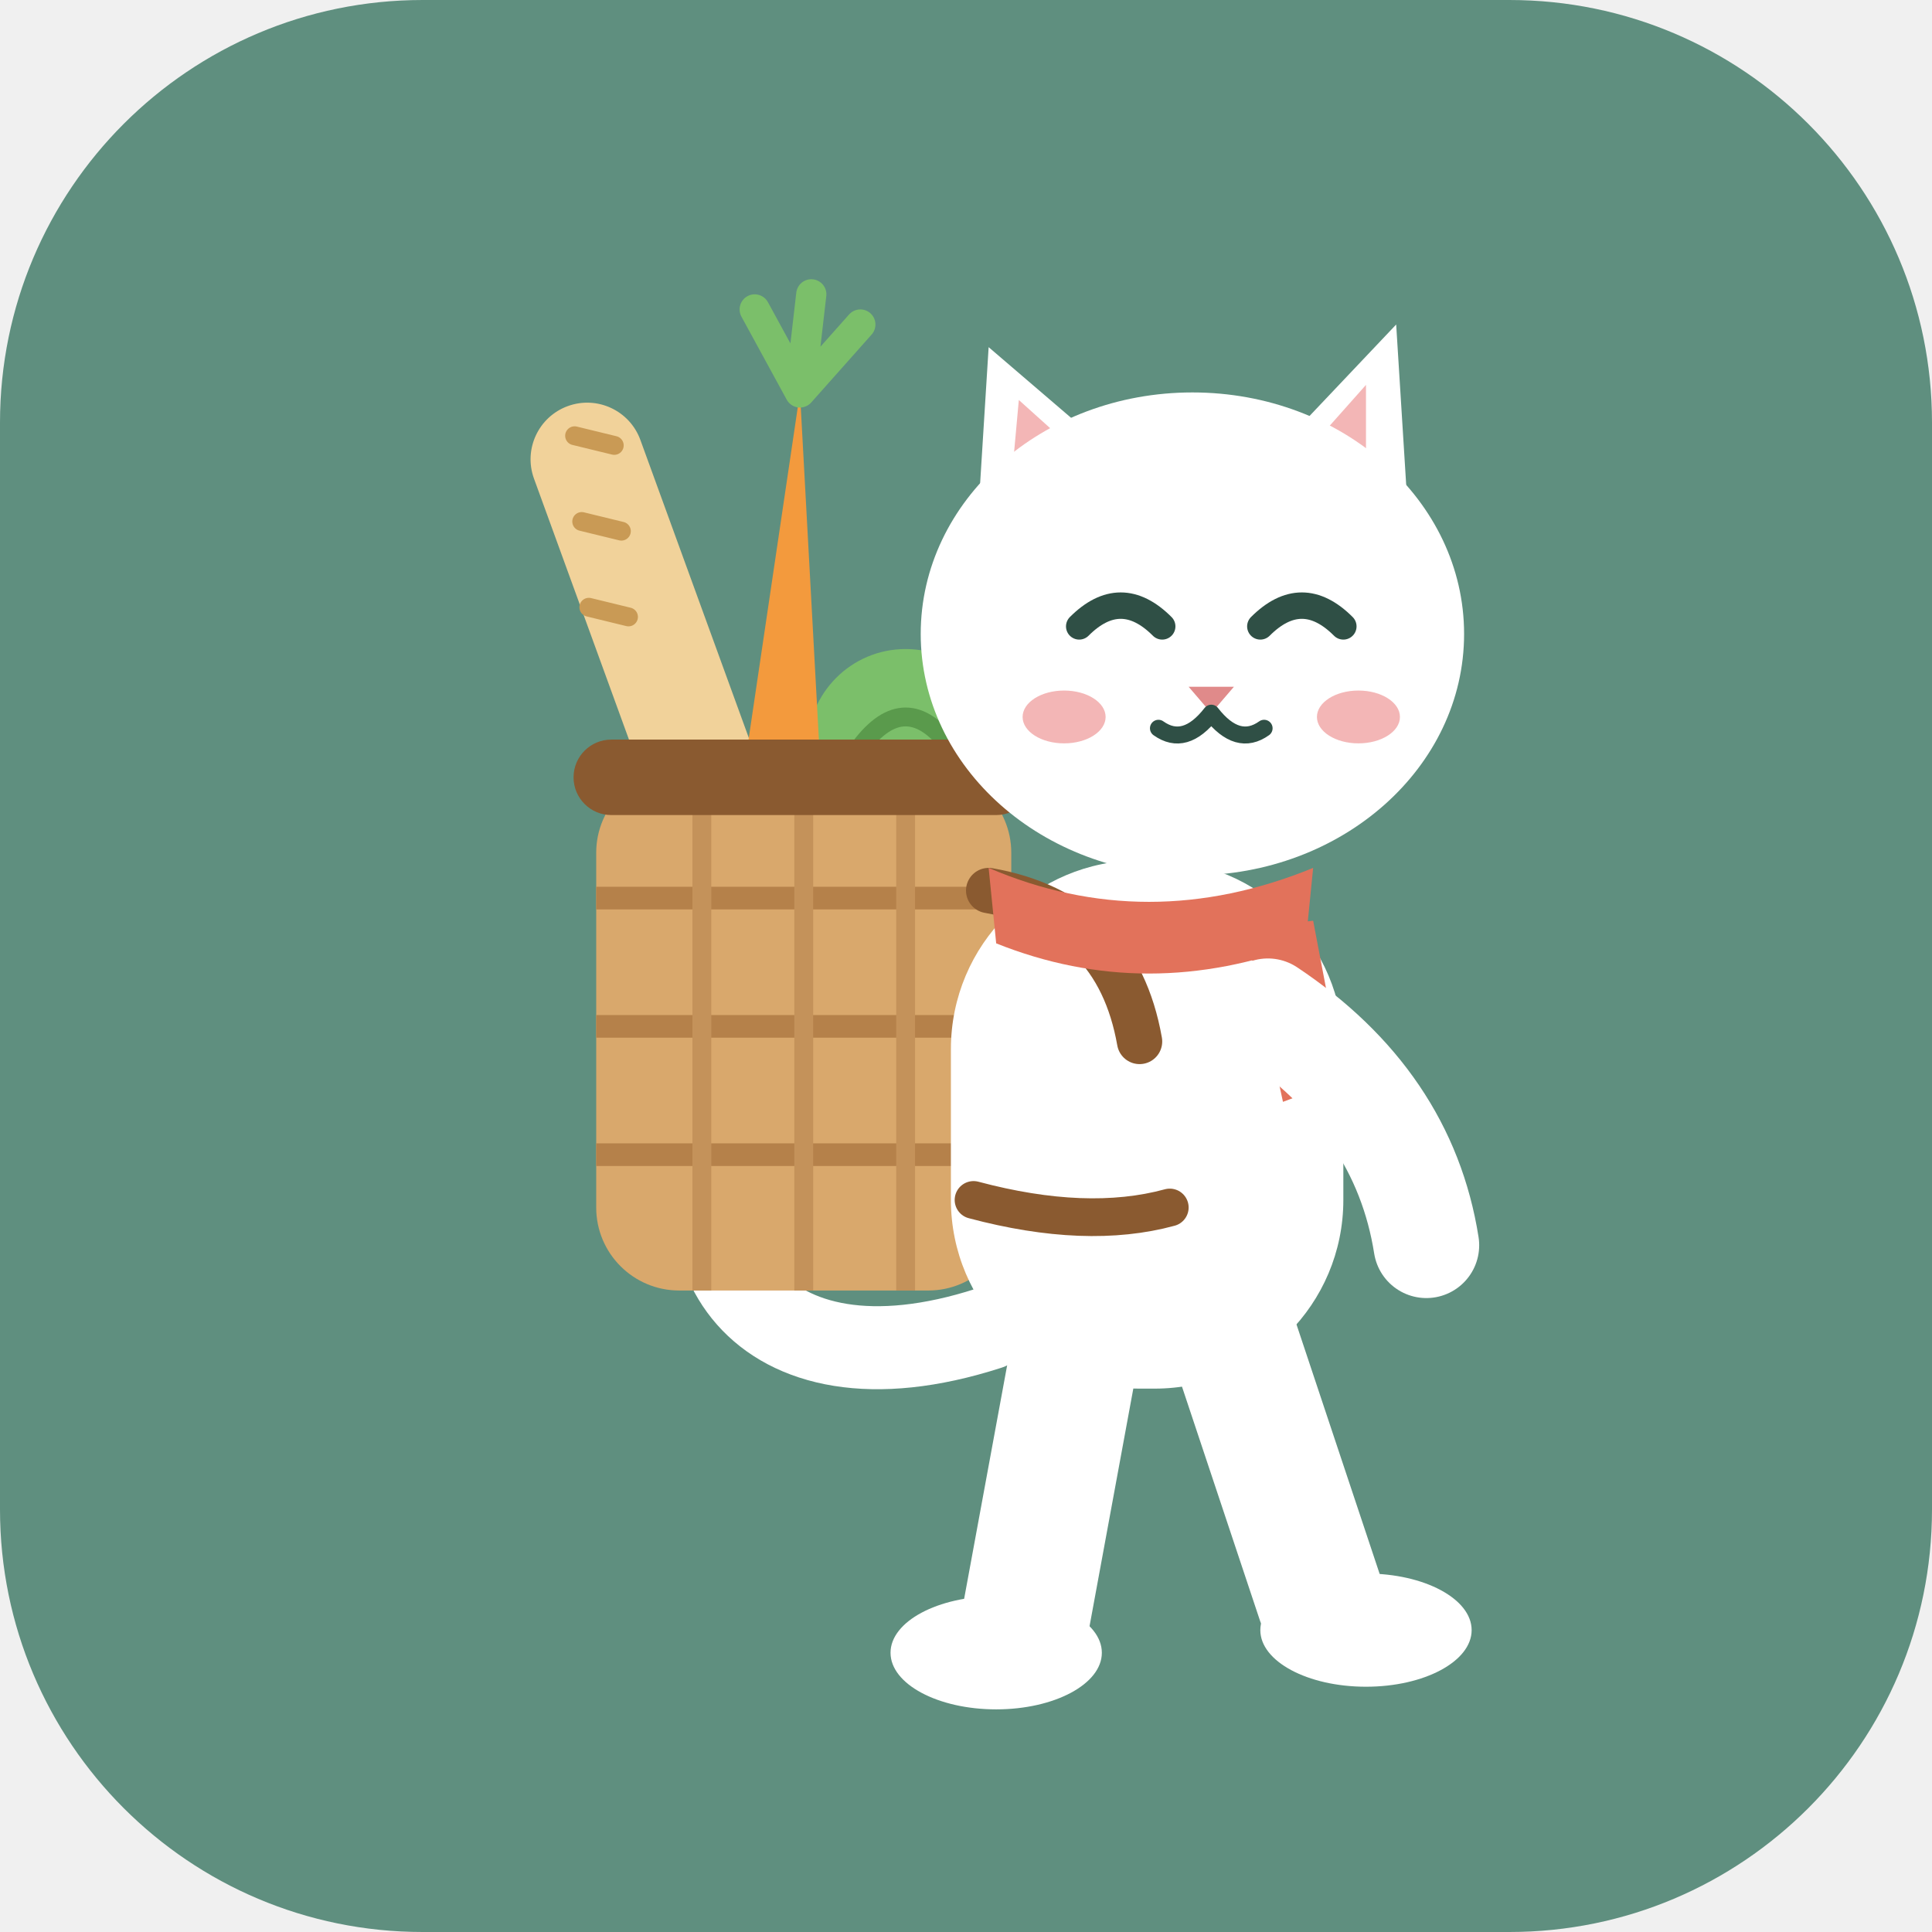
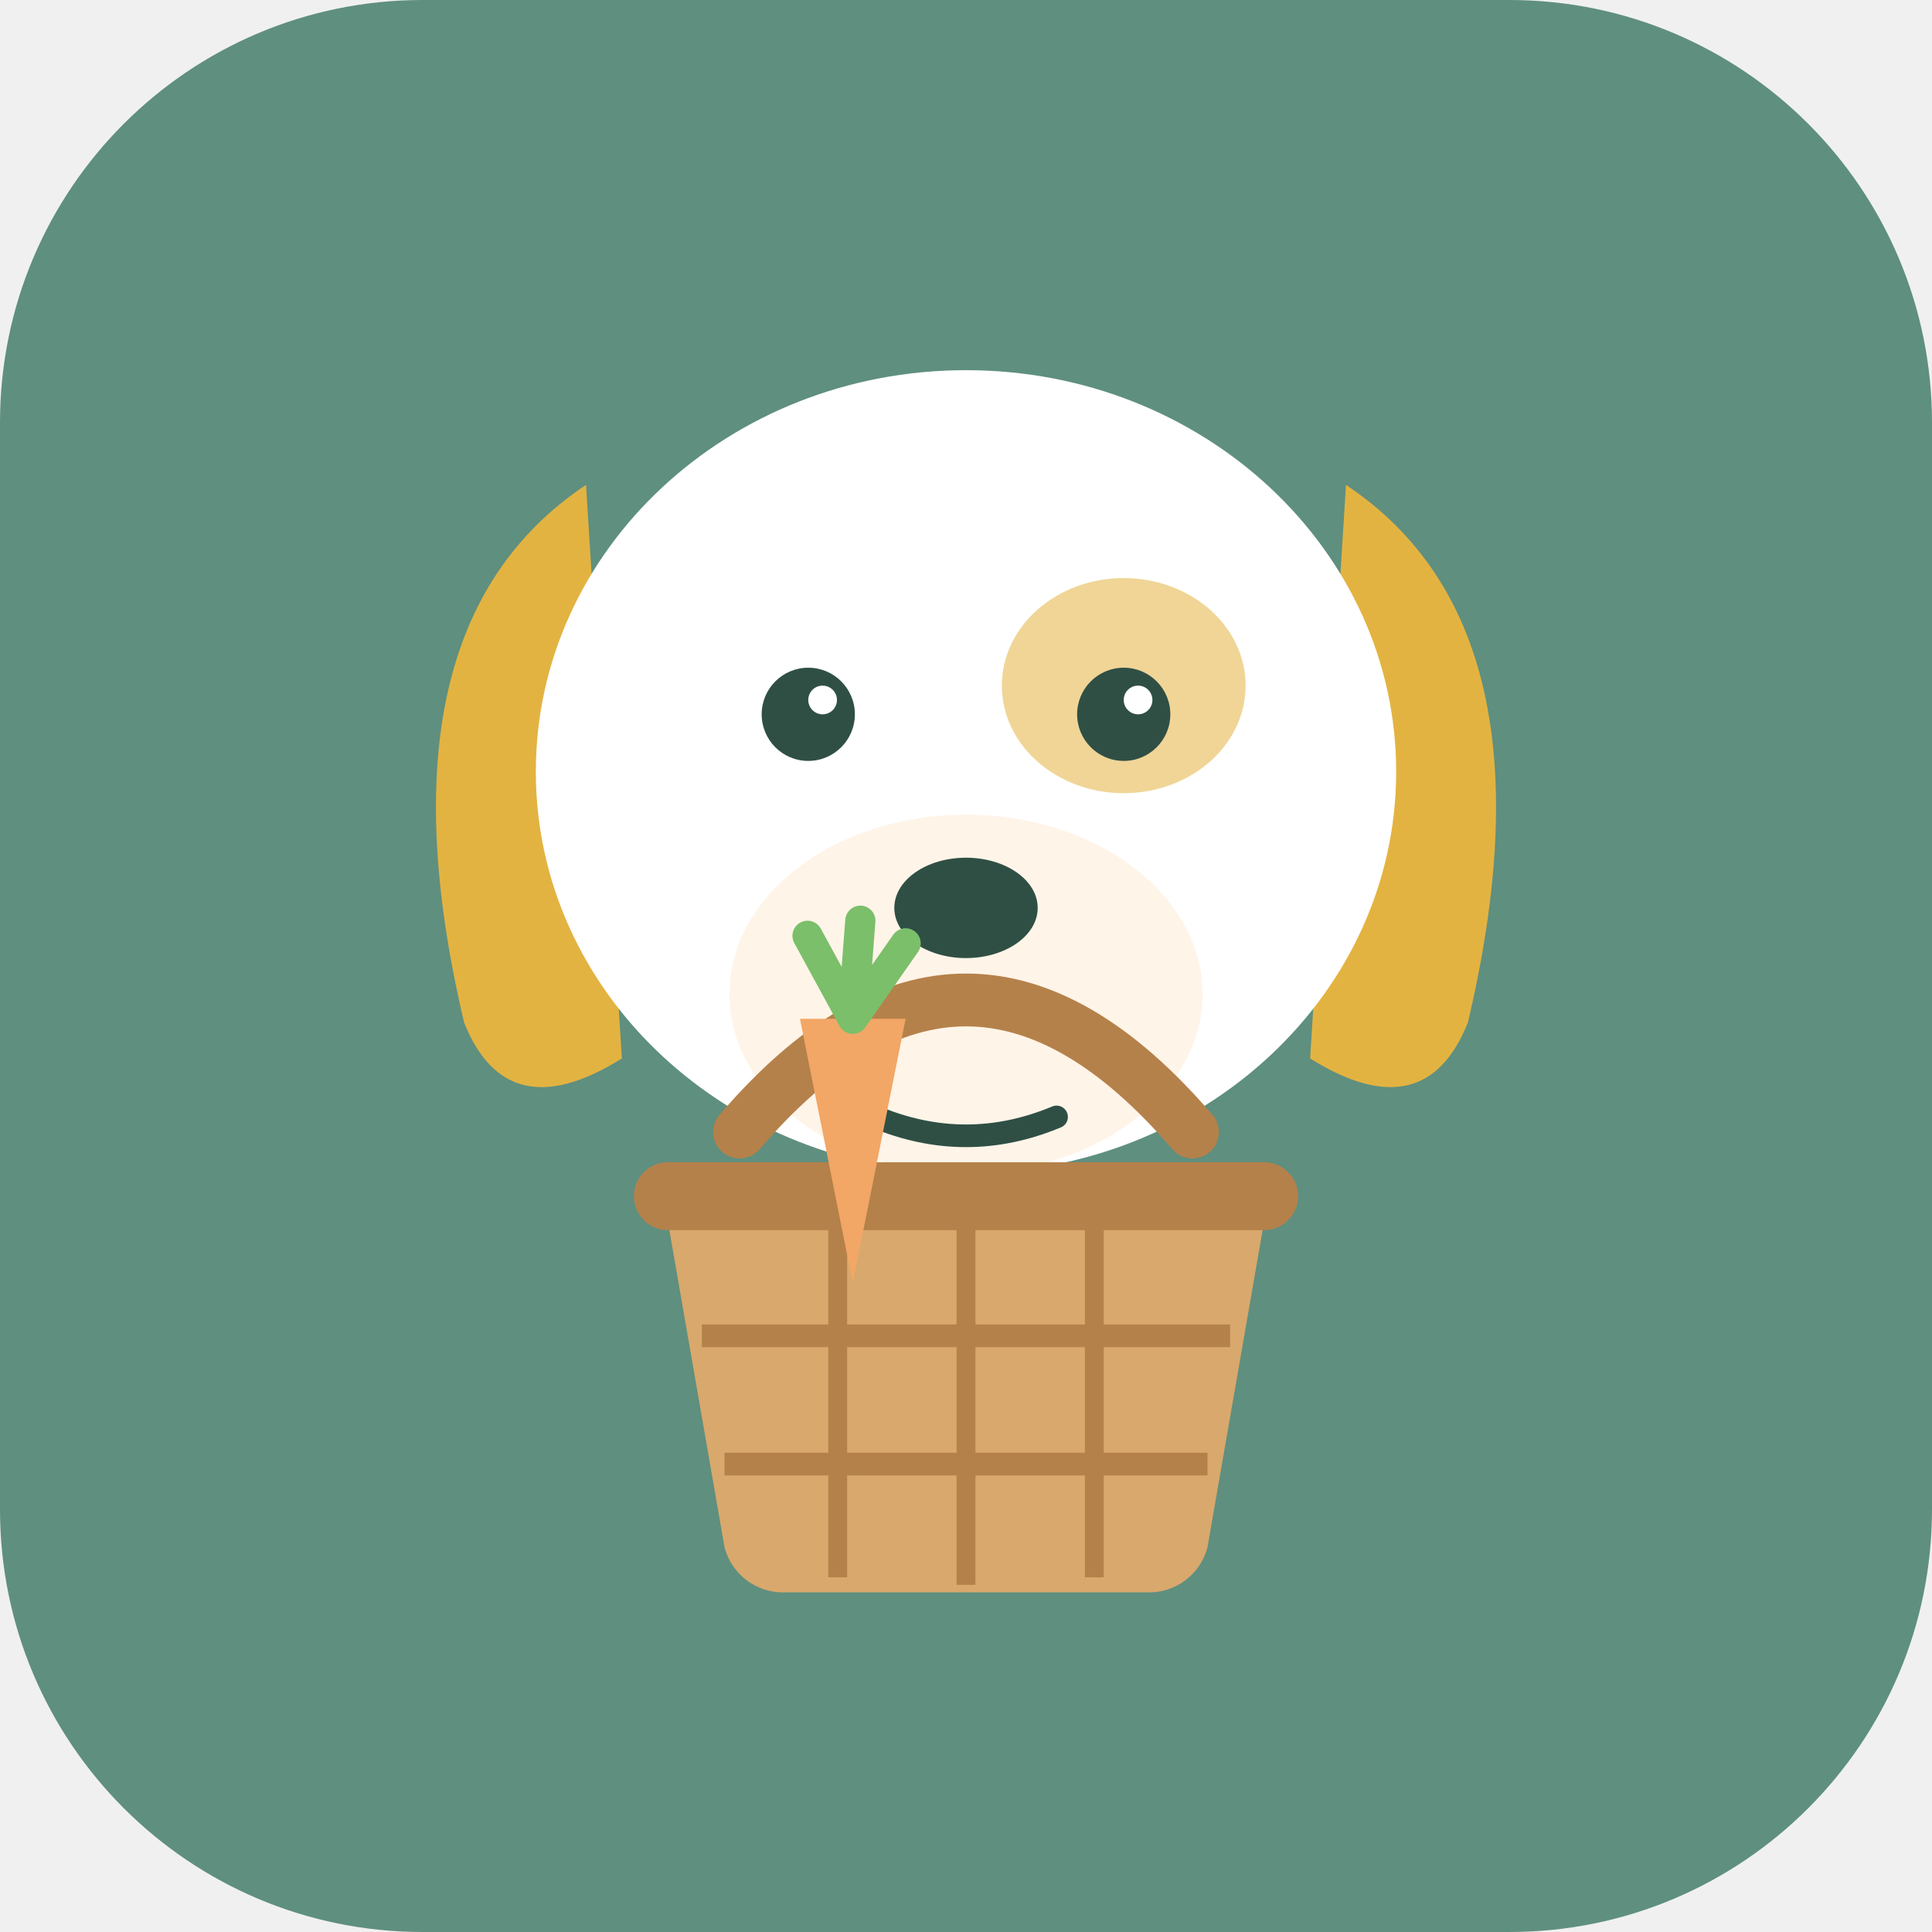
<svg xmlns="http://www.w3.org/2000/svg" viewBox="0 0 512 512">
  <rect width="512" height="512" rx="112" fill="#5f8f7f" />
-   <path d="M262 352 C 200 372, 176 330, 196 292" fill="none" stroke="#fff" stroke-width="22" stroke-linecap="round" />
-   <rect x="156" y="104" width="30" height="120" rx="15" transform="rotate(-20 171 164)" fill="#f1d29a" />
-   <path d="M170 112 l9 6 M164 134 l9 6 M158 156 l9 6" stroke="#c99a55" stroke-width="5" stroke-linecap="round" transform="rotate(-20 171 164)" />
-   <circle cx="240" cy="198" r="26" fill="#7bbf6a" />
-   <path d="M228 198 q12 -16 24 0" fill="none" stroke="#5a9a4c" stroke-width="5" stroke-linecap="round" />
-   <path d="M196 212 L212 104 L218 214 Z" fill="#f39a3d" />
-   <path d="M212 104 l-12 -22 M212 104 l3 -26 M212 104 l16 -18" stroke="#7bbf6a" stroke-width="8" stroke-linecap="round" />
-   <rect x="158" y="204" width="110" height="138" rx="22" fill="#d9a86c" />
-   <path d="M158 238 h110 M158 272 h110 M158 306 h110" stroke="#b5814a" stroke-width="6" />
-   <path d="M186 204 v138 M213 204 v138 M240 204 v138" stroke="#c4925a" stroke-width="5" />
-   <rect x="152" y="196" width="122" height="20" rx="10" fill="#8a5a30" />
-   <path d="M286 352 L272 428" stroke="#fff" stroke-width="34" stroke-linecap="round" />
-   <path d="M326 352 L350 424" stroke="#fff" stroke-width="34" stroke-linecap="round" />
-   <ellipse cx="264" cy="438" rx="28" ry="15" fill="#fff" />
-   <ellipse cx="362" cy="432" rx="28" ry="15" fill="#fff" />
-   <rect x="252" y="228" width="104" height="140" rx="50" fill="#fff" />
-   <path d="M262 236 q34 6 40 40" fill="none" stroke="#8a5a30" stroke-width="12" stroke-linecap="round" />
-   <path d="M258 318 q30 8 52 2" fill="none" stroke="#8a5a30" stroke-width="10" stroke-linecap="round" />
-   <path d="M262 230 q42 18 86 0 l-2 20 q-42 16 -82 0 z" fill="#e2725b" />
-   <path d="M330 246 l10 46 l16 -6 l-8 -42 z" fill="#e2725b" />
-   <path d="M336 268 Q 372 292 378 330" fill="none" stroke="#fff" stroke-width="28" stroke-linecap="round" />
-   <path d="M258 156 L262 92 L304 128 Z" fill="#fff" />
-   <path d="M334 124 L370 86 L374 150 Z" fill="#fff" />
-   <path d="M268 128 L270 106 L290 124 Z" fill="#f3b6b6" />
-   <path d="M346 120 L362 102 L362 132 Z" fill="#f3b6b6" />
-   <ellipse cx="316" cy="168" rx="72" ry="64" fill="#fff" />
-   <path d="M286 166 q11 -11 22 0" fill="none" stroke="#2f4f45" stroke-width="7" stroke-linecap="round" />
-   <path d="M334 166 q11 -11 22 0" fill="none" stroke="#2f4f45" stroke-width="7" stroke-linecap="round" />
-   <ellipse cx="282" cy="190" rx="11" ry="7" fill="#f3b6b6" />
-   <ellipse cx="360" cy="190" rx="11" ry="7" fill="#f3b6b6" />
-   <path d="M315 182 h12 l-6 7 z" fill="#e08a8a" />
-   <path d="M321 189 q-7 9 -14 4 M321 189 q7 9 14 4" fill="none" stroke="#2f4f45" stroke-width="4.5" stroke-linecap="round" />
+   <g transform="translate(256 214) scale(0.95) translate(-256 -240)">
+     <path d="M150 150 q-60 40 -34 150 q12 30 44 10 z" fill="#E3B341" />
+     <path d="M362 150 q60 40 34 150 q-12 30 -44 10 z" fill="#E3B341" />
+     <ellipse cx="256" cy="230" rx="120" ry="112" fill="#fff" />
+     <ellipse cx="300" cy="206" rx="34" ry="30" fill="#E3B341" opacity=".55" />
+     <ellipse cx="256" cy="292" rx="66" ry="50" fill="#FFF4E8" />
+     <circle cx="212" cy="214" r="13" fill="#2f4f45" />
+     <circle cx="300" cy="214" r="13" fill="#2f4f45" />
+     <circle cx="216" cy="210" r="4" fill="#fff" />
+     <circle cx="304" cy="210" r="4" fill="#fff" />
+     <ellipse cx="256" cy="268" rx="20" ry="14" fill="#2f4f45" />
+   </g>
+   <path d="M196 300 q60 -70 120 0" fill="none" stroke="#b5814a" stroke-width="14" stroke-linecap="round" />
+   <path d="M176 318 h160 l-16 92 a16 16 0 0 1 -16 12 H208 a16 16 0 0 1 -16 -12 z" fill="#d9a86c" />
+   <path d="M186 354 h140 M192 388 h128" stroke="#b5814a" stroke-width="6" />
+   <path d="M222 322 v96 M256 322 v98 M290 322 v96" stroke="#b5814a" stroke-width="5" />
+   <rect x="168" y="308" width="176" height="18" rx="9" fill="#b5814a" />
+   <path d="M232 296 q24 10 48 0" fill="none" stroke="#2f4f45" stroke-width="6" stroke-linecap="round" />
+   <g transform="rotate(0 226 270)">
+     <path d="M212 270 L226 340 L240 270 Z" fill="#F2A766" stroke="#2f4f45" stroke-width="0" />
+     <path d="M226 270 l-12 -22 M226 270 l2 -26 M226 270 l14 -20" stroke="#7bbf6a" stroke-width="8" stroke-linecap="round" />
+   </g>
</svg>
